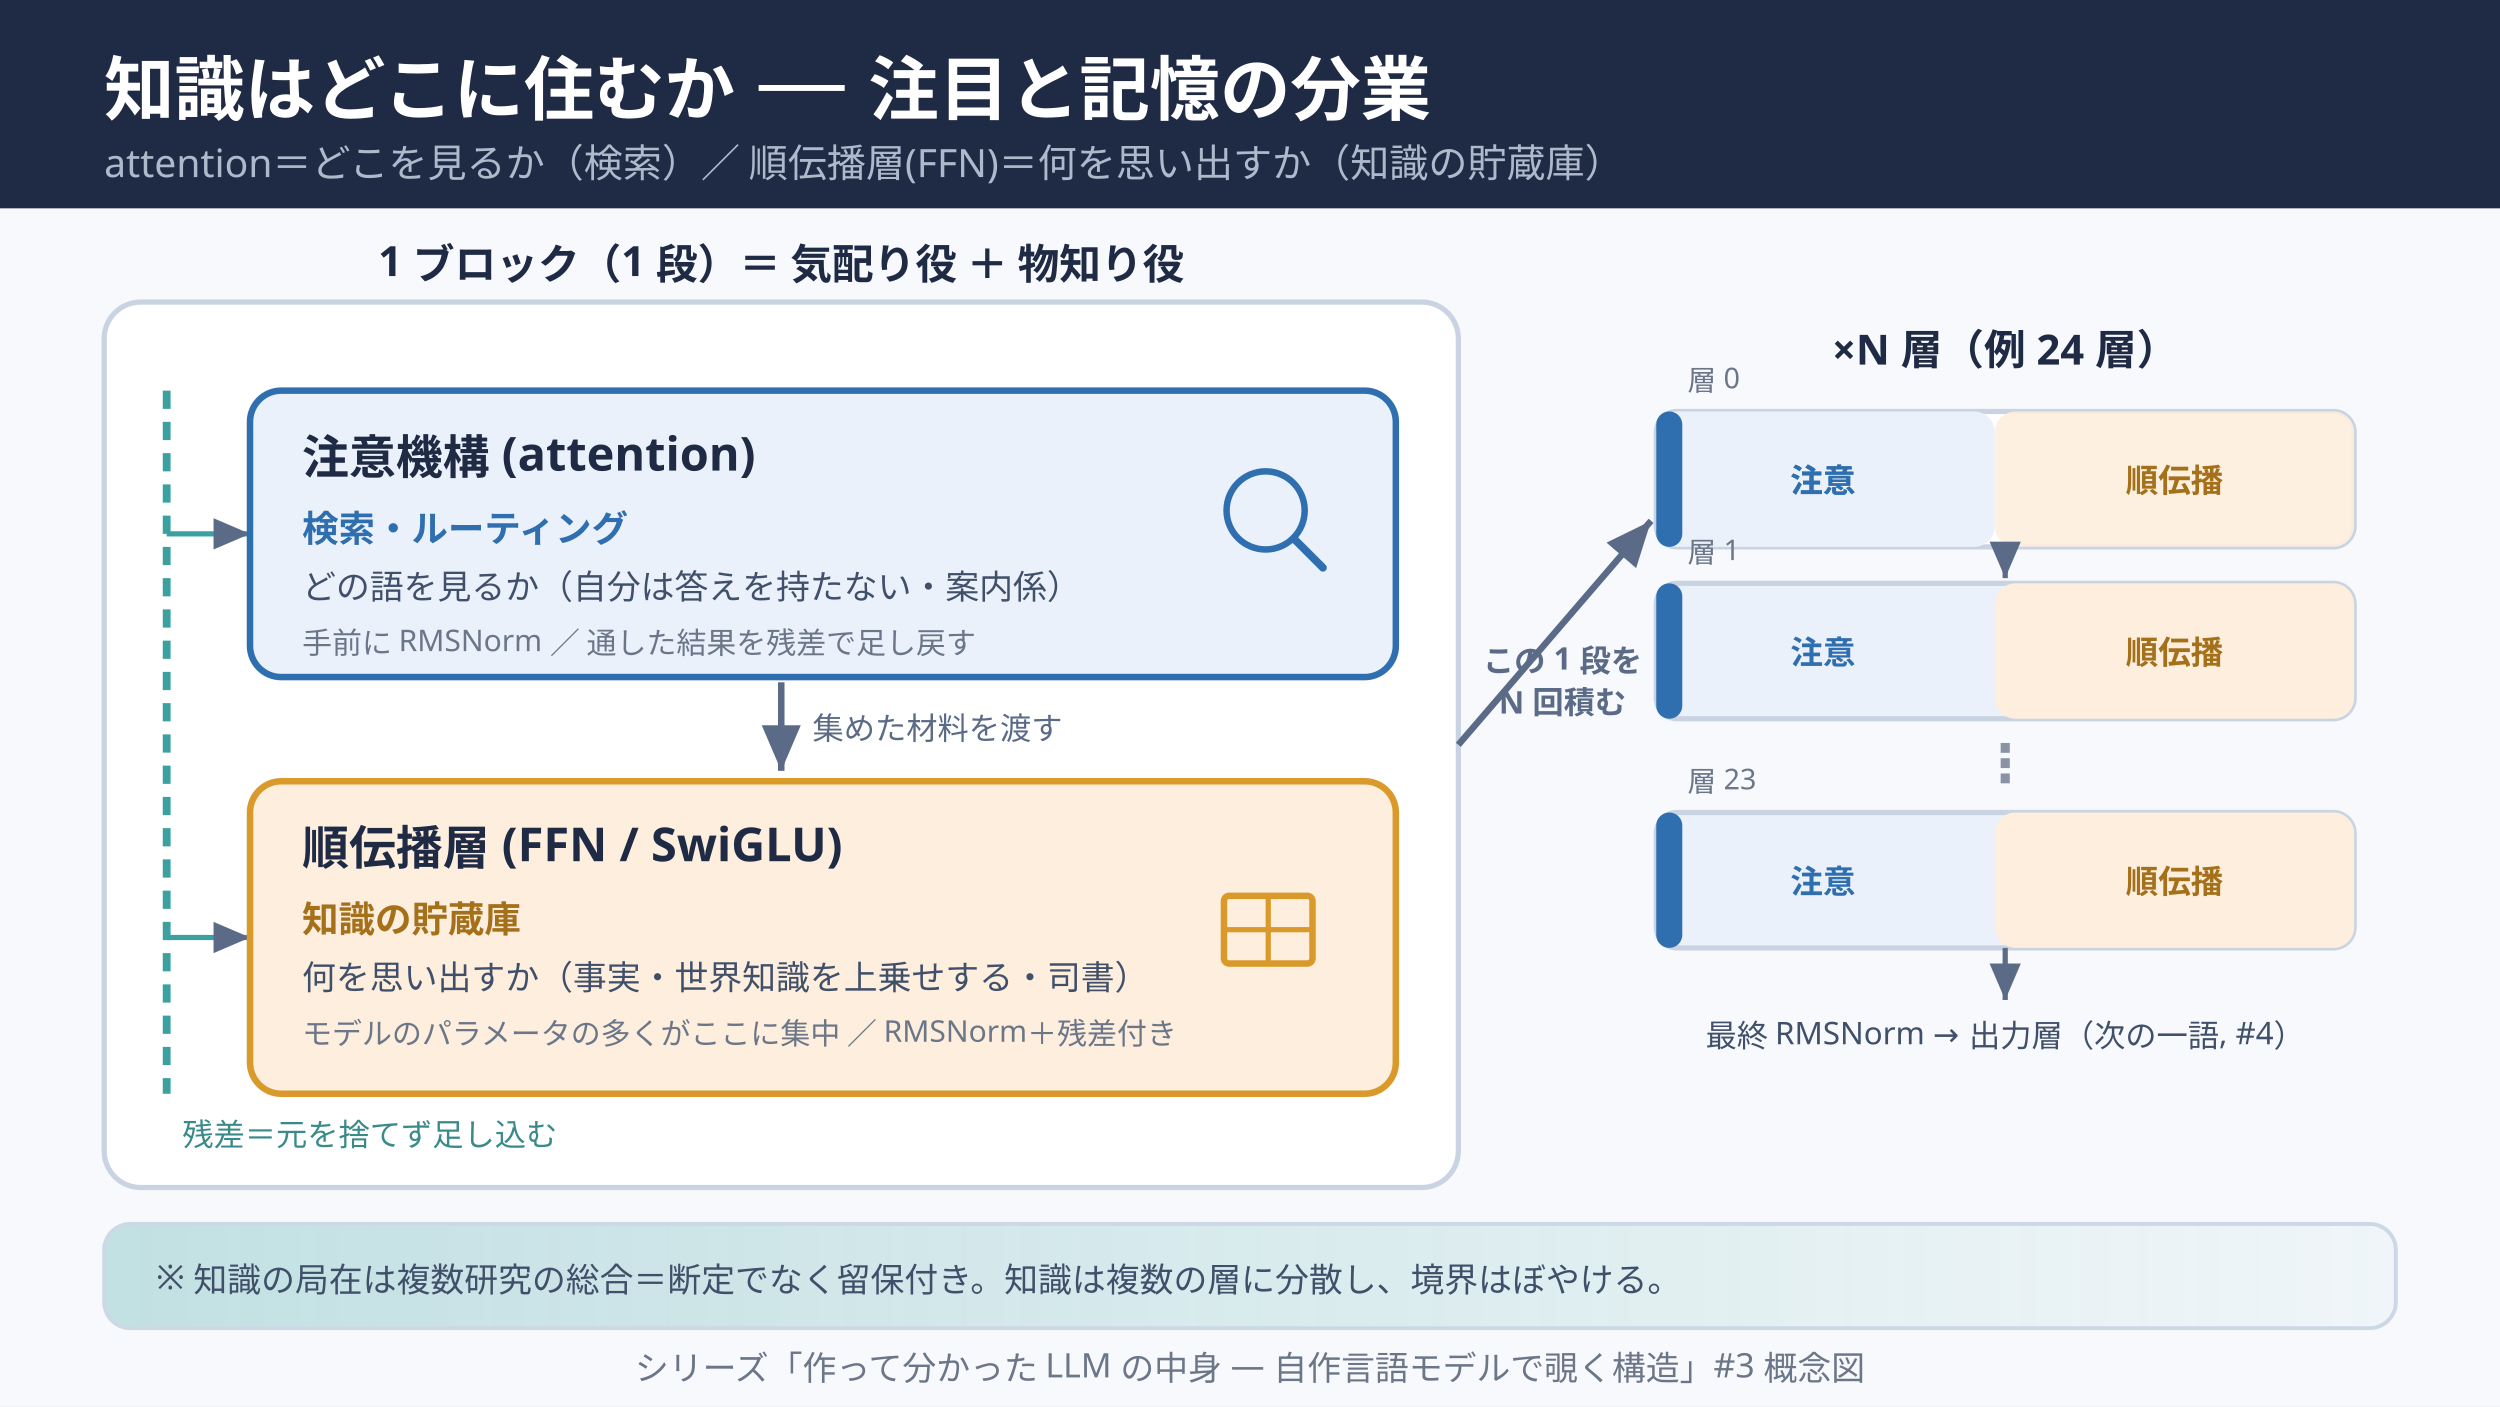
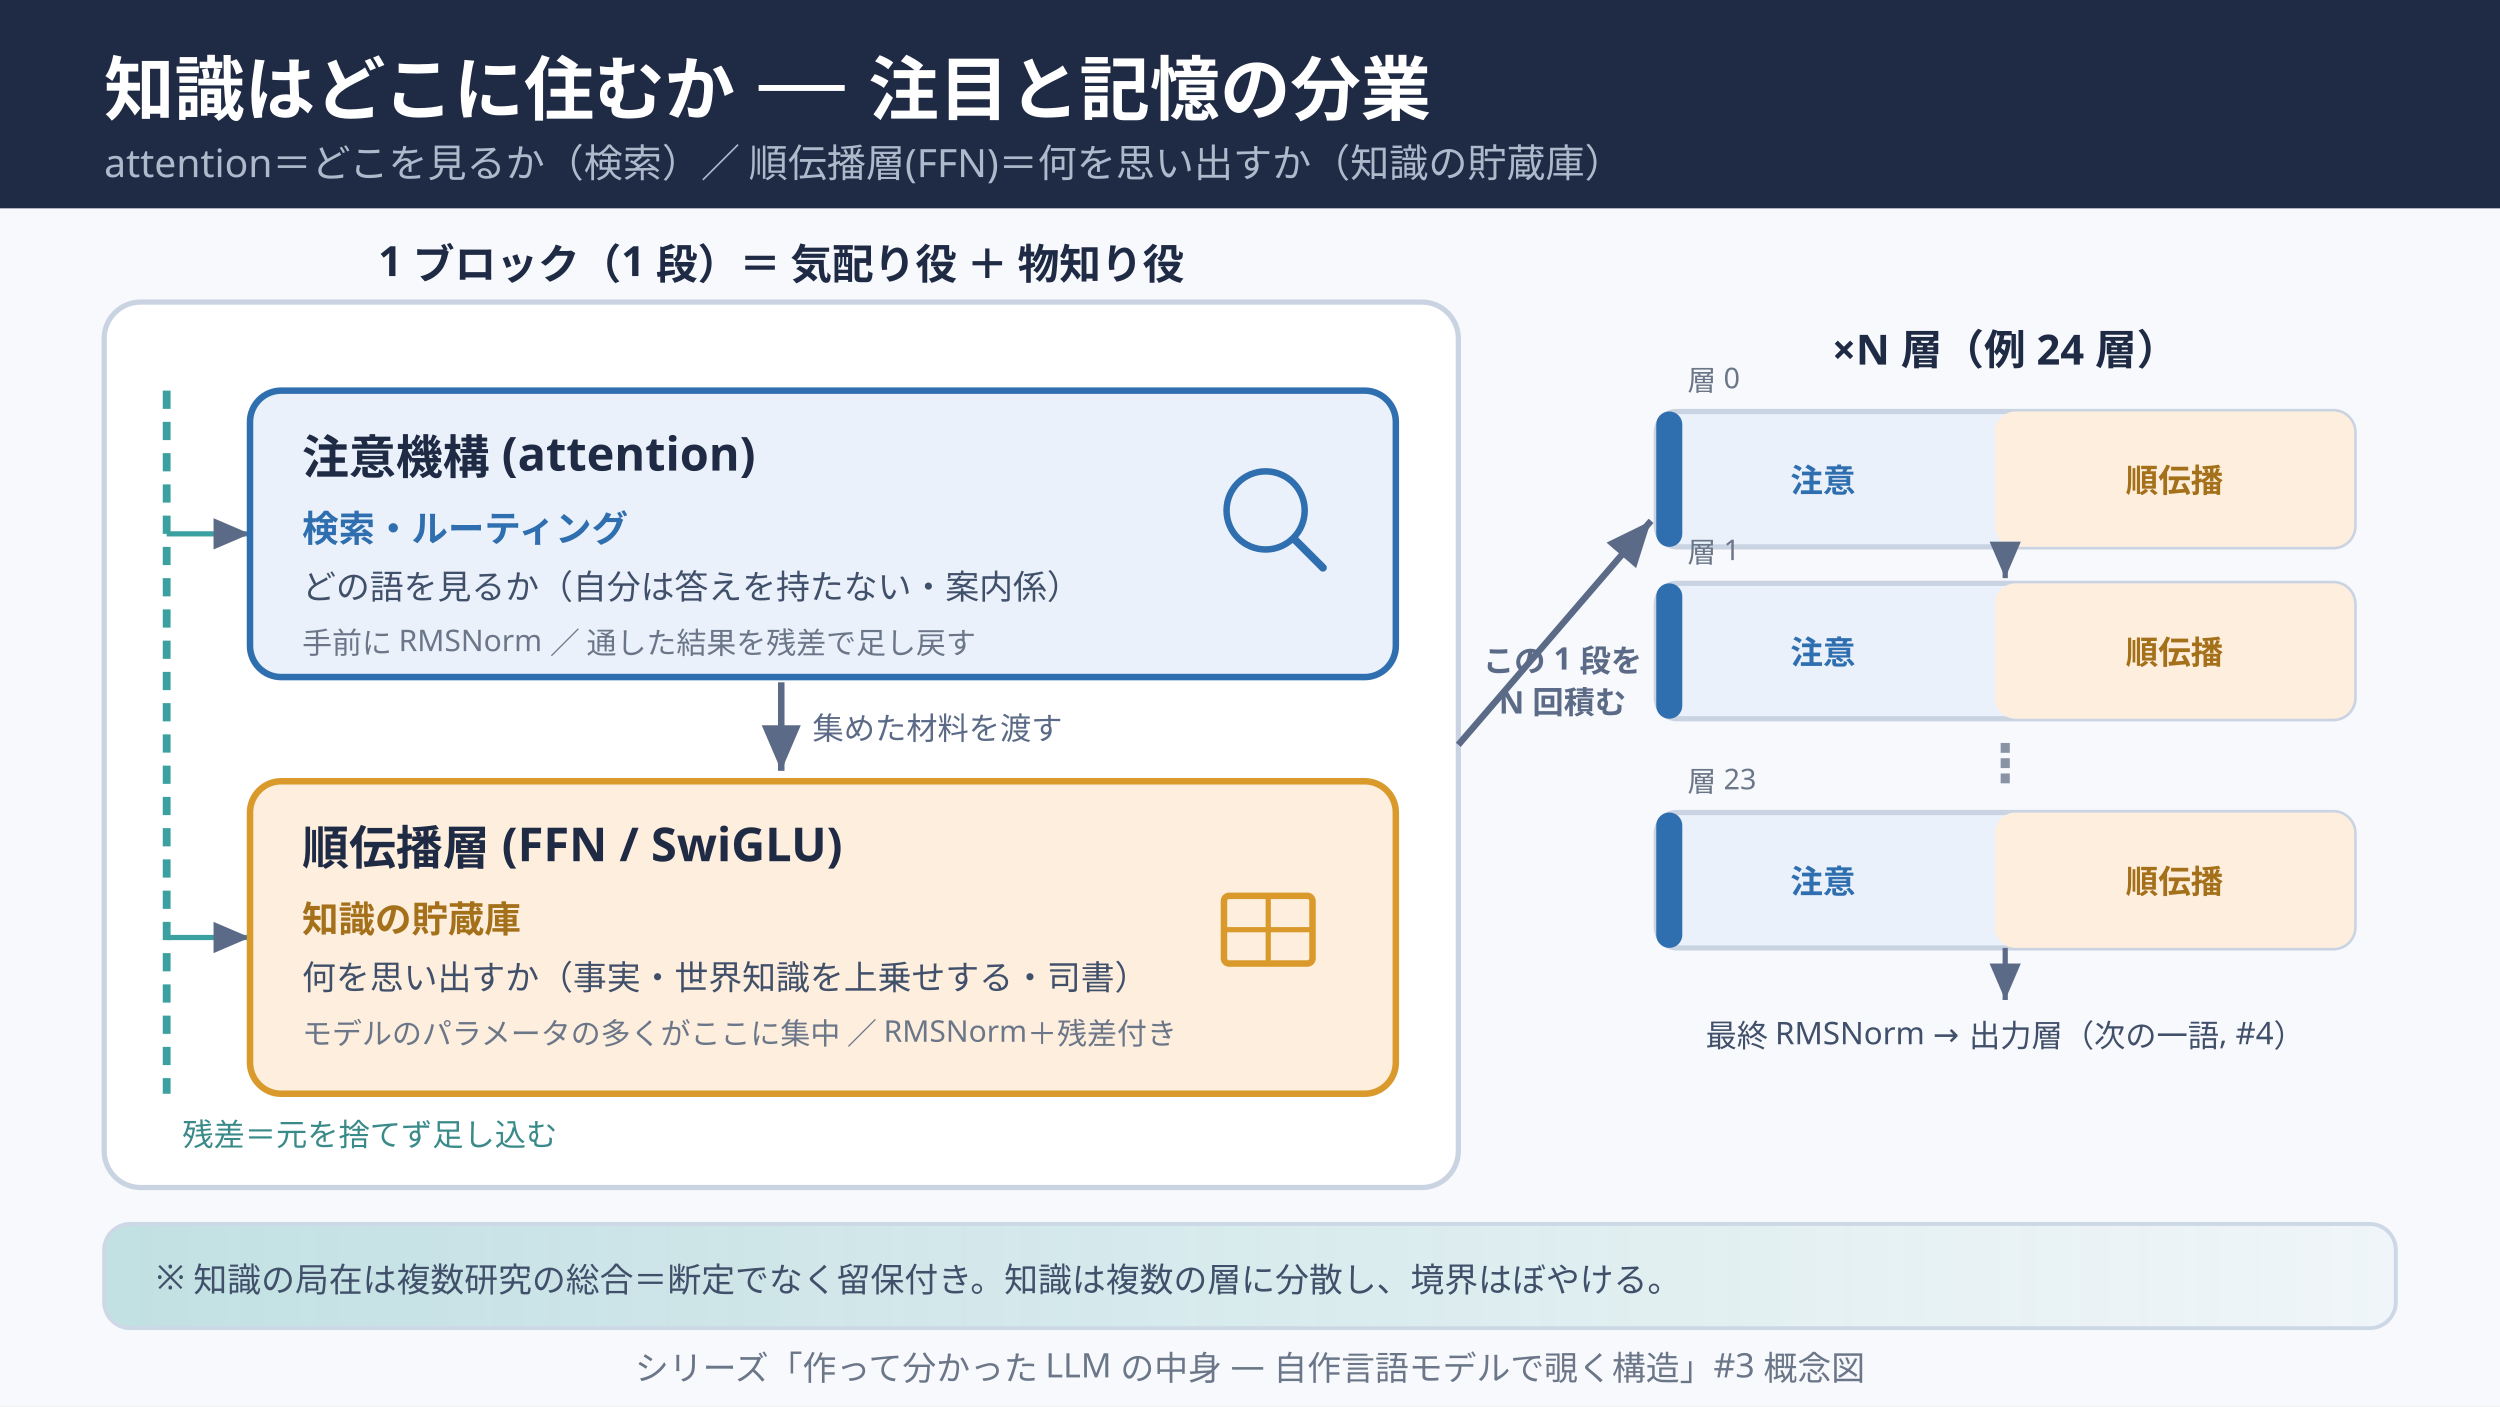
<svg xmlns="http://www.w3.org/2000/svg" viewBox="0 0 960 540" width="960" height="540" font-family="'Segoe UI','Hiragino Kaku Gothic ProN','Noto Sans JP','Yu Gothic',sans-serif">
  <defs>
    <marker id="arr" markerWidth="10" markerHeight="10" refX="7" refY="3" orient="auto" markerUnits="strokeWidth">
      <path d="M0,0 L7,3 L0,6 Z" fill="#5b6a86" />
    </marker>
    <linearGradient id="hedge" x1="0" y1="0" x2="1" y2="0">
      <stop offset="0%" stop-color="#3aa0a0" stop-opacity="0.28" />
      <stop offset="100%" stop-color="#3aa0a0" stop-opacity="0.04" />
    </linearGradient>
  </defs>
  <rect width="960" height="540" fill="#f7f9fc" />
  <rect x="0" y="0" width="960" height="80" fill="#1f2a44" />
  <text x="40" y="44" fill="#ffffff" font-size="27" font-weight="700">知識はどこに住むか ── 注目と記憶の分業</text>
  <text x="40" y="68" fill="#aebacc" font-size="15">attention＝どこを見るか（検索）／ 順伝播層(FFN)＝何を思い出すか（知識の貯蔵庫）</text>
  <text x="300" y="106" fill="#1f2a44" font-size="16" font-weight="700" text-anchor="middle">1 ブロック（1 段）＝ 気配り役 ＋ 物知り役</text>
  <rect x="40" y="116" width="520" height="340" rx="14" fill="#ffffff" stroke="#c9d3e2" stroke-width="2" />
  <path d="M64,150 L64,420" stroke="#3aa0a0" stroke-width="3" fill="none" stroke-dasharray="7 5" />
  <path d="M64,205 L96,205" stroke="#3aa0a0" stroke-width="2" fill="none" marker-end="url(#arr)" />
  <path d="M64,360 L96,360" stroke="#3aa0a0" stroke-width="2" fill="none" marker-end="url(#arr)" />
  <text x="70" y="440" fill="#3a8a8a" font-size="12">残差＝元を捨てず足し込む</text>
  <rect x="96" y="150" width="440" height="110" rx="12" fill="#eaf1fb" stroke="#2f6fb0" stroke-width="2.5" />
  <text x="116" y="182" fill="#1f2a44" font-size="18" font-weight="700">注意機構 (attention)</text>
  <text x="116" y="208" fill="#2f6fb0" font-size="14" font-weight="700">検索・ルーティング</text>
  <text x="116" y="230" fill="#41506a" font-size="13">どの語を見るか（自分は答えを持たない・案内係）</text>
  <text x="116" y="251" fill="#6b7688" font-size="11.5">手前に RMSNorm ／ 通した結果を残差で足し戻す</text>
  <circle cx="486" cy="196" r="15" fill="none" stroke="#2f6fb0" stroke-width="2.5" />
  <path d="M497,207 L508,218" stroke="#2f6fb0" stroke-width="3" stroke-linecap="round" />
  <path d="M300,262 L300,296" stroke="#5b6a86" stroke-width="2.5" fill="none" marker-end="url(#arr)" />
  <text x="312" y="284" fill="#5b6a86" font-size="12">集めた材料を渡す</text>
  <rect x="96" y="300" width="440" height="120" rx="12" fill="#fdeede" stroke="#d99a2b" stroke-width="2.5" />
  <text x="116" y="332" fill="#1f2a44" font-size="18" font-weight="700">順伝播層 (FFN / SwiGLU)</text>
  <text x="116" y="358" fill="#a5701a" font-size="14" font-weight="700">知識の貯蔵庫</text>
  <text x="116" y="380" fill="#41506a" font-size="13">何を思い出すか（事実・世界知識を上乗せする・司書）</text>
  <text x="116" y="401" fill="#6b7688" font-size="11.5">モデルのパラメータの多くがここに集中 ／ RMSNorm＋残差付き</text>
  <rect x="470" y="344" width="34" height="26" rx="2" fill="none" stroke="#d99a2b" stroke-width="2.5" />
  <path d="M487,344 L487,370 M470,357 L504,357" stroke="#d99a2b" stroke-width="2" />
  <path d="M560,286 L634,200" stroke="#5b6a86" stroke-width="2.5" fill="none" marker-end="url(#arr)" />
  <text x="600" y="258" fill="#5b6a86" font-size="12" font-weight="600" text-anchor="middle">この 1 段を</text>
  <text x="600" y="274" fill="#5b6a86" font-size="12" font-weight="600" text-anchor="middle">N 回積む</text>
  <text x="770" y="140" fill="#1f2a44" font-size="16" font-weight="700" text-anchor="middle">×N 層（例 24 層）</text>
  <g>
-     <rect x="636" y="158" width="268" height="52" rx="8" fill="#ffffff" stroke="#c9d3e2" stroke-width="2" />
-     <rect x="636" y="158" width="130" height="52" rx="8" fill="#eaf1fb" />
+     <rect x="636" y="158" width="268" height="52" rx="8" fill="#eaf1fb" stroke="#c9d3e2" stroke-width="2" />
+     <rect x="766" y="158" width="138" height="52" rx="8" fill="#fdeede" />
    <rect x="636" y="158" width="10" height="52" rx="5" fill="#2f6fb0" />
-     <text x="700" y="189" fill="#2f6fb0" font-size="12.5" font-weight="700" text-anchor="middle">注意</text>
-     <text x="835" y="189" fill="#a5701a" font-size="12.5" font-weight="700" text-anchor="middle">順伝播</text>
-     <rect x="766" y="158" width="138" height="52" rx="8" fill="#fdeede" opacity="0.9" />
    <text x="700" y="189" fill="#2f6fb0" font-size="12.5" font-weight="700" text-anchor="middle">注意</text>
    <text x="835" y="189" fill="#a5701a" font-size="12.5" font-weight="700" text-anchor="middle">順伝播</text>
    <text x="648" y="150" fill="#6b7688" font-size="11">層 0</text>
  </g>
  <path d="M770,210 L770,222" stroke="#5b6a86" stroke-width="2" fill="none" marker-end="url(#arr)" />
  <g>
    <rect x="636" y="224" width="268" height="52" rx="8" fill="#eaf1fb" stroke="#c9d3e2" stroke-width="2" />
    <rect x="766" y="224" width="138" height="52" rx="8" fill="#fdeede" />
    <rect x="636" y="224" width="10" height="52" rx="5" fill="#2f6fb0" />
    <text x="700" y="255" fill="#2f6fb0" font-size="12.5" font-weight="700" text-anchor="middle">注意</text>
    <text x="835" y="255" fill="#a5701a" font-size="12.5" font-weight="700" text-anchor="middle">順伝播</text>
    <text x="648" y="216" fill="#6b7688" font-size="11">層 1</text>
  </g>
  <text x="770" y="300" fill="#8a93a6" font-size="20" font-weight="700" text-anchor="middle">⋮</text>
  <g>
    <rect x="636" y="312" width="268" height="52" rx="8" fill="#eaf1fb" stroke="#c9d3e2" stroke-width="2" />
    <rect x="766" y="312" width="138" height="52" rx="8" fill="#fdeede" />
    <rect x="636" y="312" width="10" height="52" rx="5" fill="#2f6fb0" />
    <text x="700" y="343" fill="#2f6fb0" font-size="12.5" font-weight="700" text-anchor="middle">注意</text>
    <text x="835" y="343" fill="#a5701a" font-size="12.5" font-weight="700" text-anchor="middle">順伝播</text>
    <text x="648" y="304" fill="#6b7688" font-size="11">層 23</text>
  </g>
  <path d="M770,364 L770,384" stroke="#5b6a86" stroke-width="2" fill="none" marker-end="url(#arr)" />
  <text x="770" y="402" fill="#41506a" font-size="12" text-anchor="middle">最終 RMSNorm → 出力層（次の一語, #4）</text>
  <rect x="40" y="470" width="880" height="40" rx="10" fill="url(#hedge)" stroke="#cdd8e6" stroke-width="1.5" />
  <text x="60" y="495" fill="#41506a" font-size="13">※ 知識の局在は複数研究の総合＝断定でなく留保付き。知識は複数の層に分散し、境界はぼやける。</text>
  <text x="480" y="530" fill="#6b7688" font-size="13" text-anchor="middle">シリーズ「作って分かった LLM の中身 ― 自作言語モデルで覗く構造」#3 概念図</text>
</svg>
